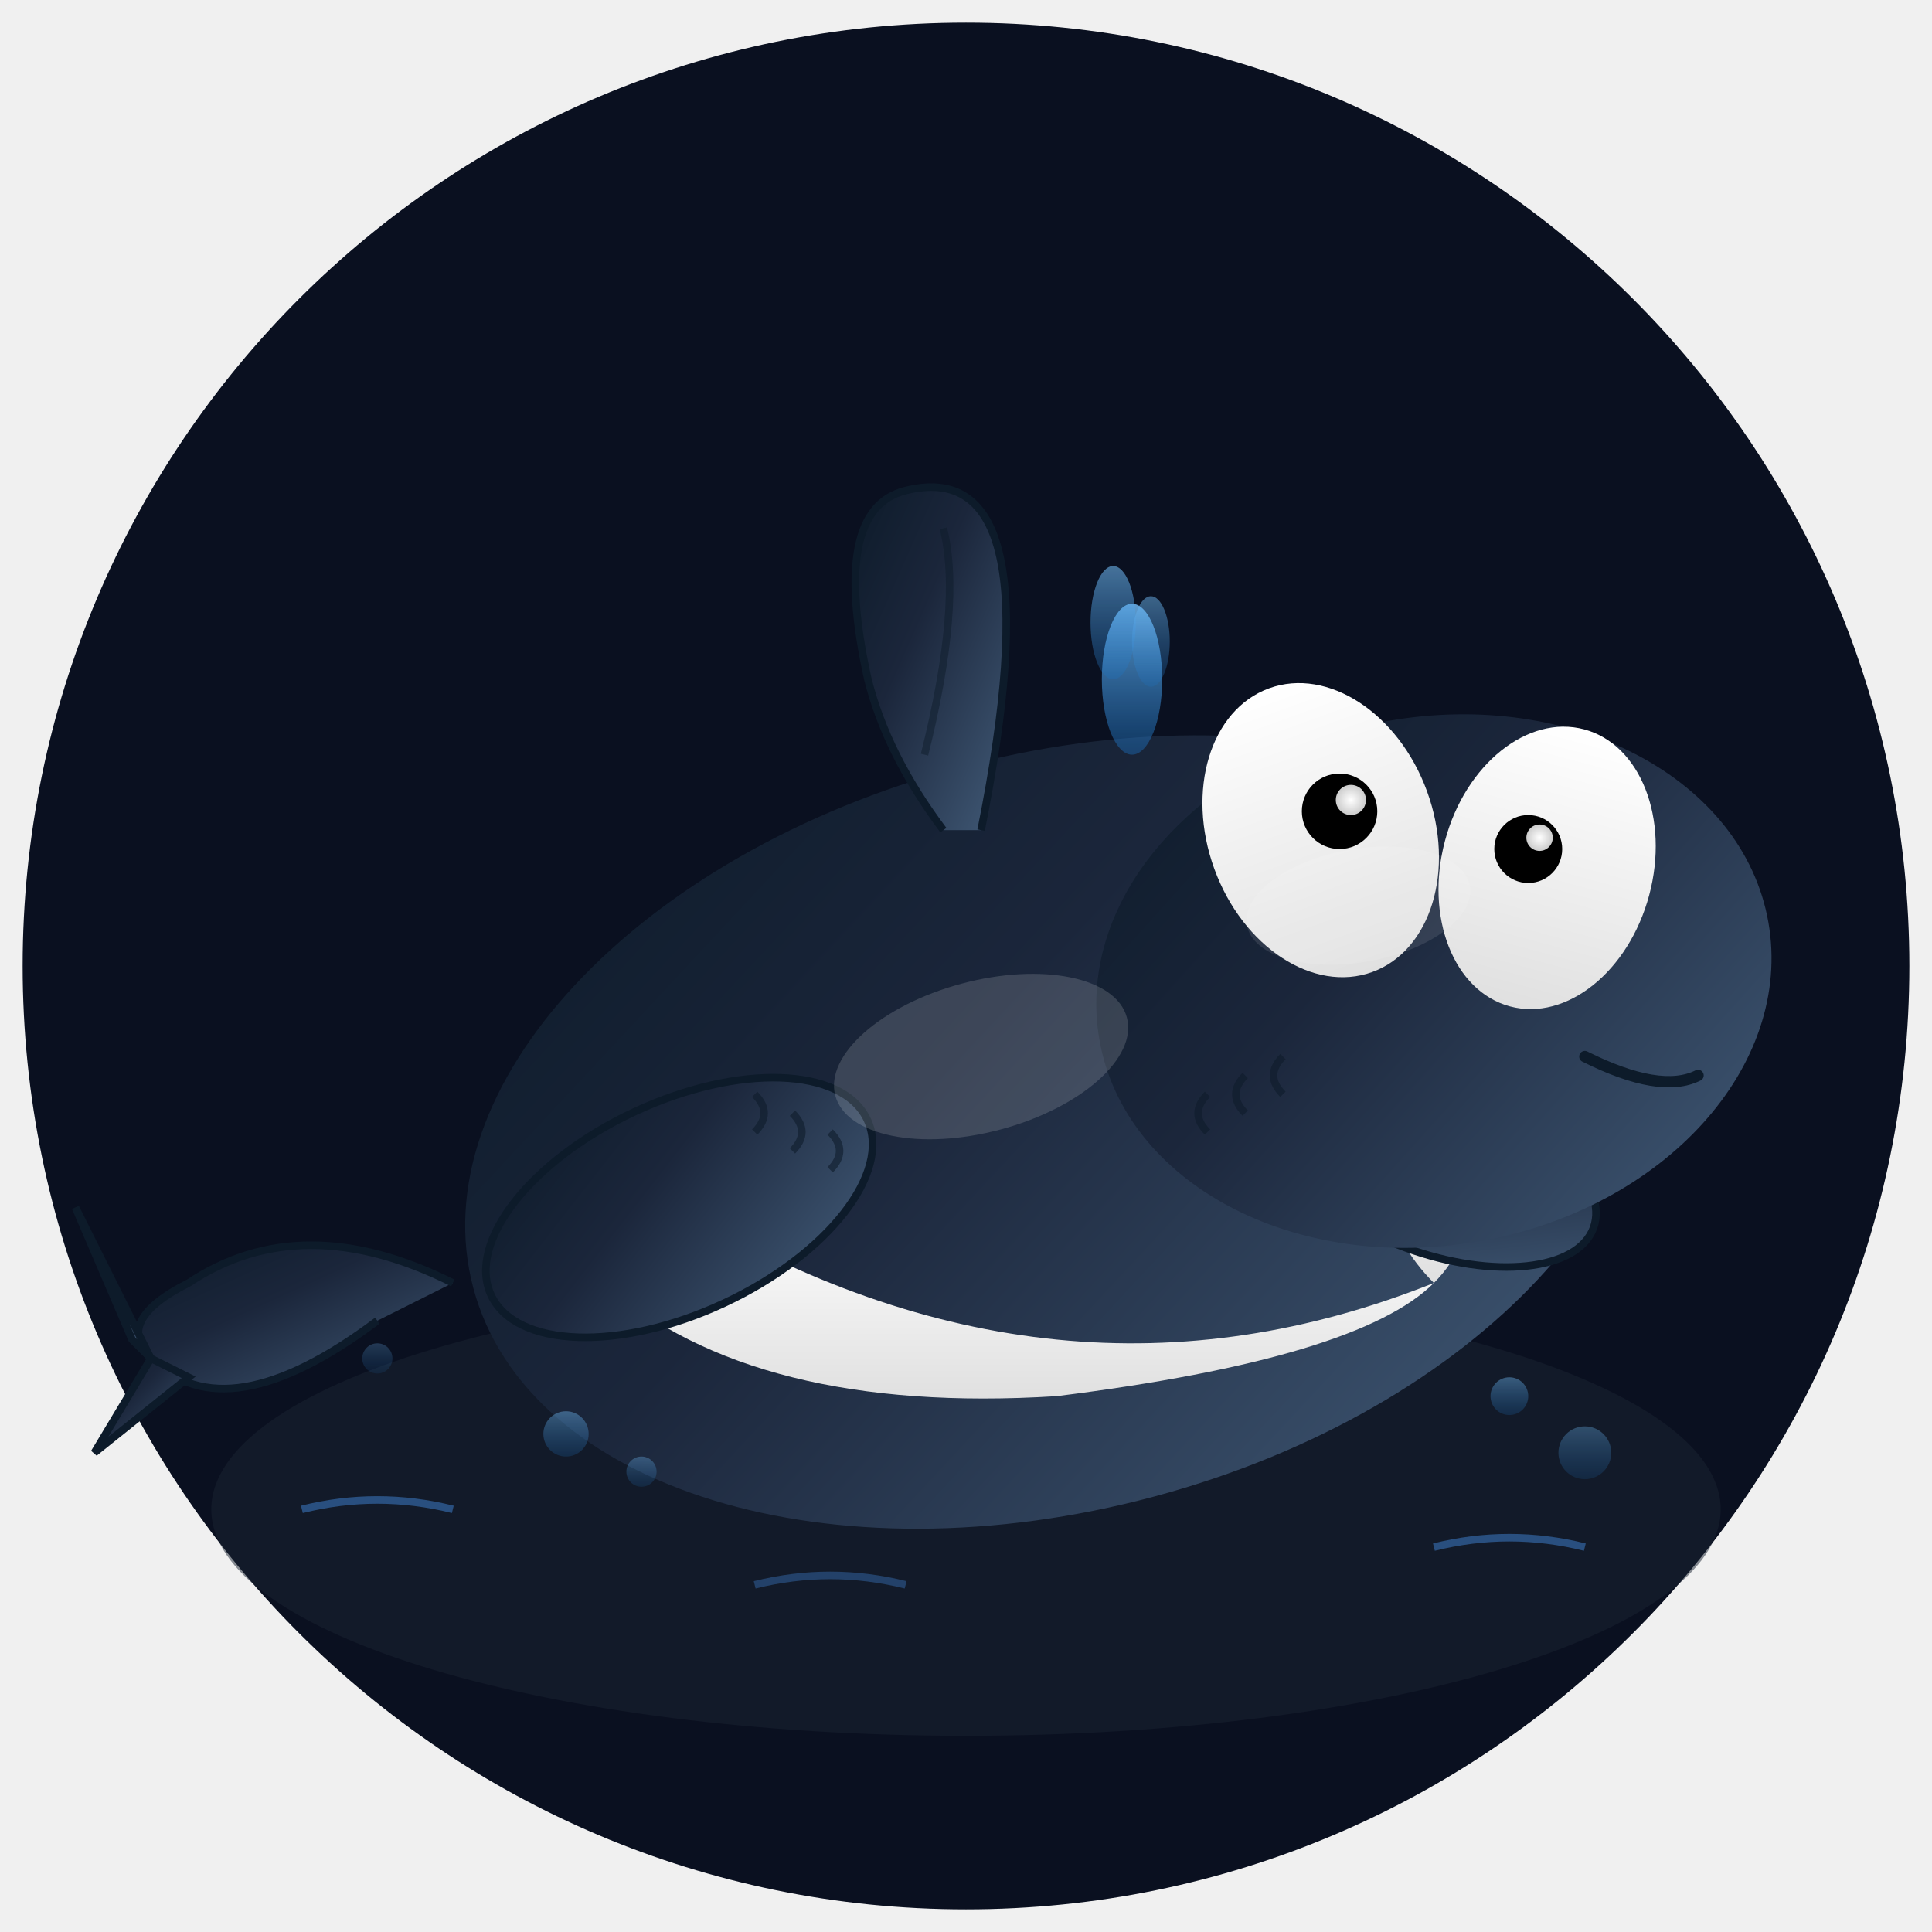
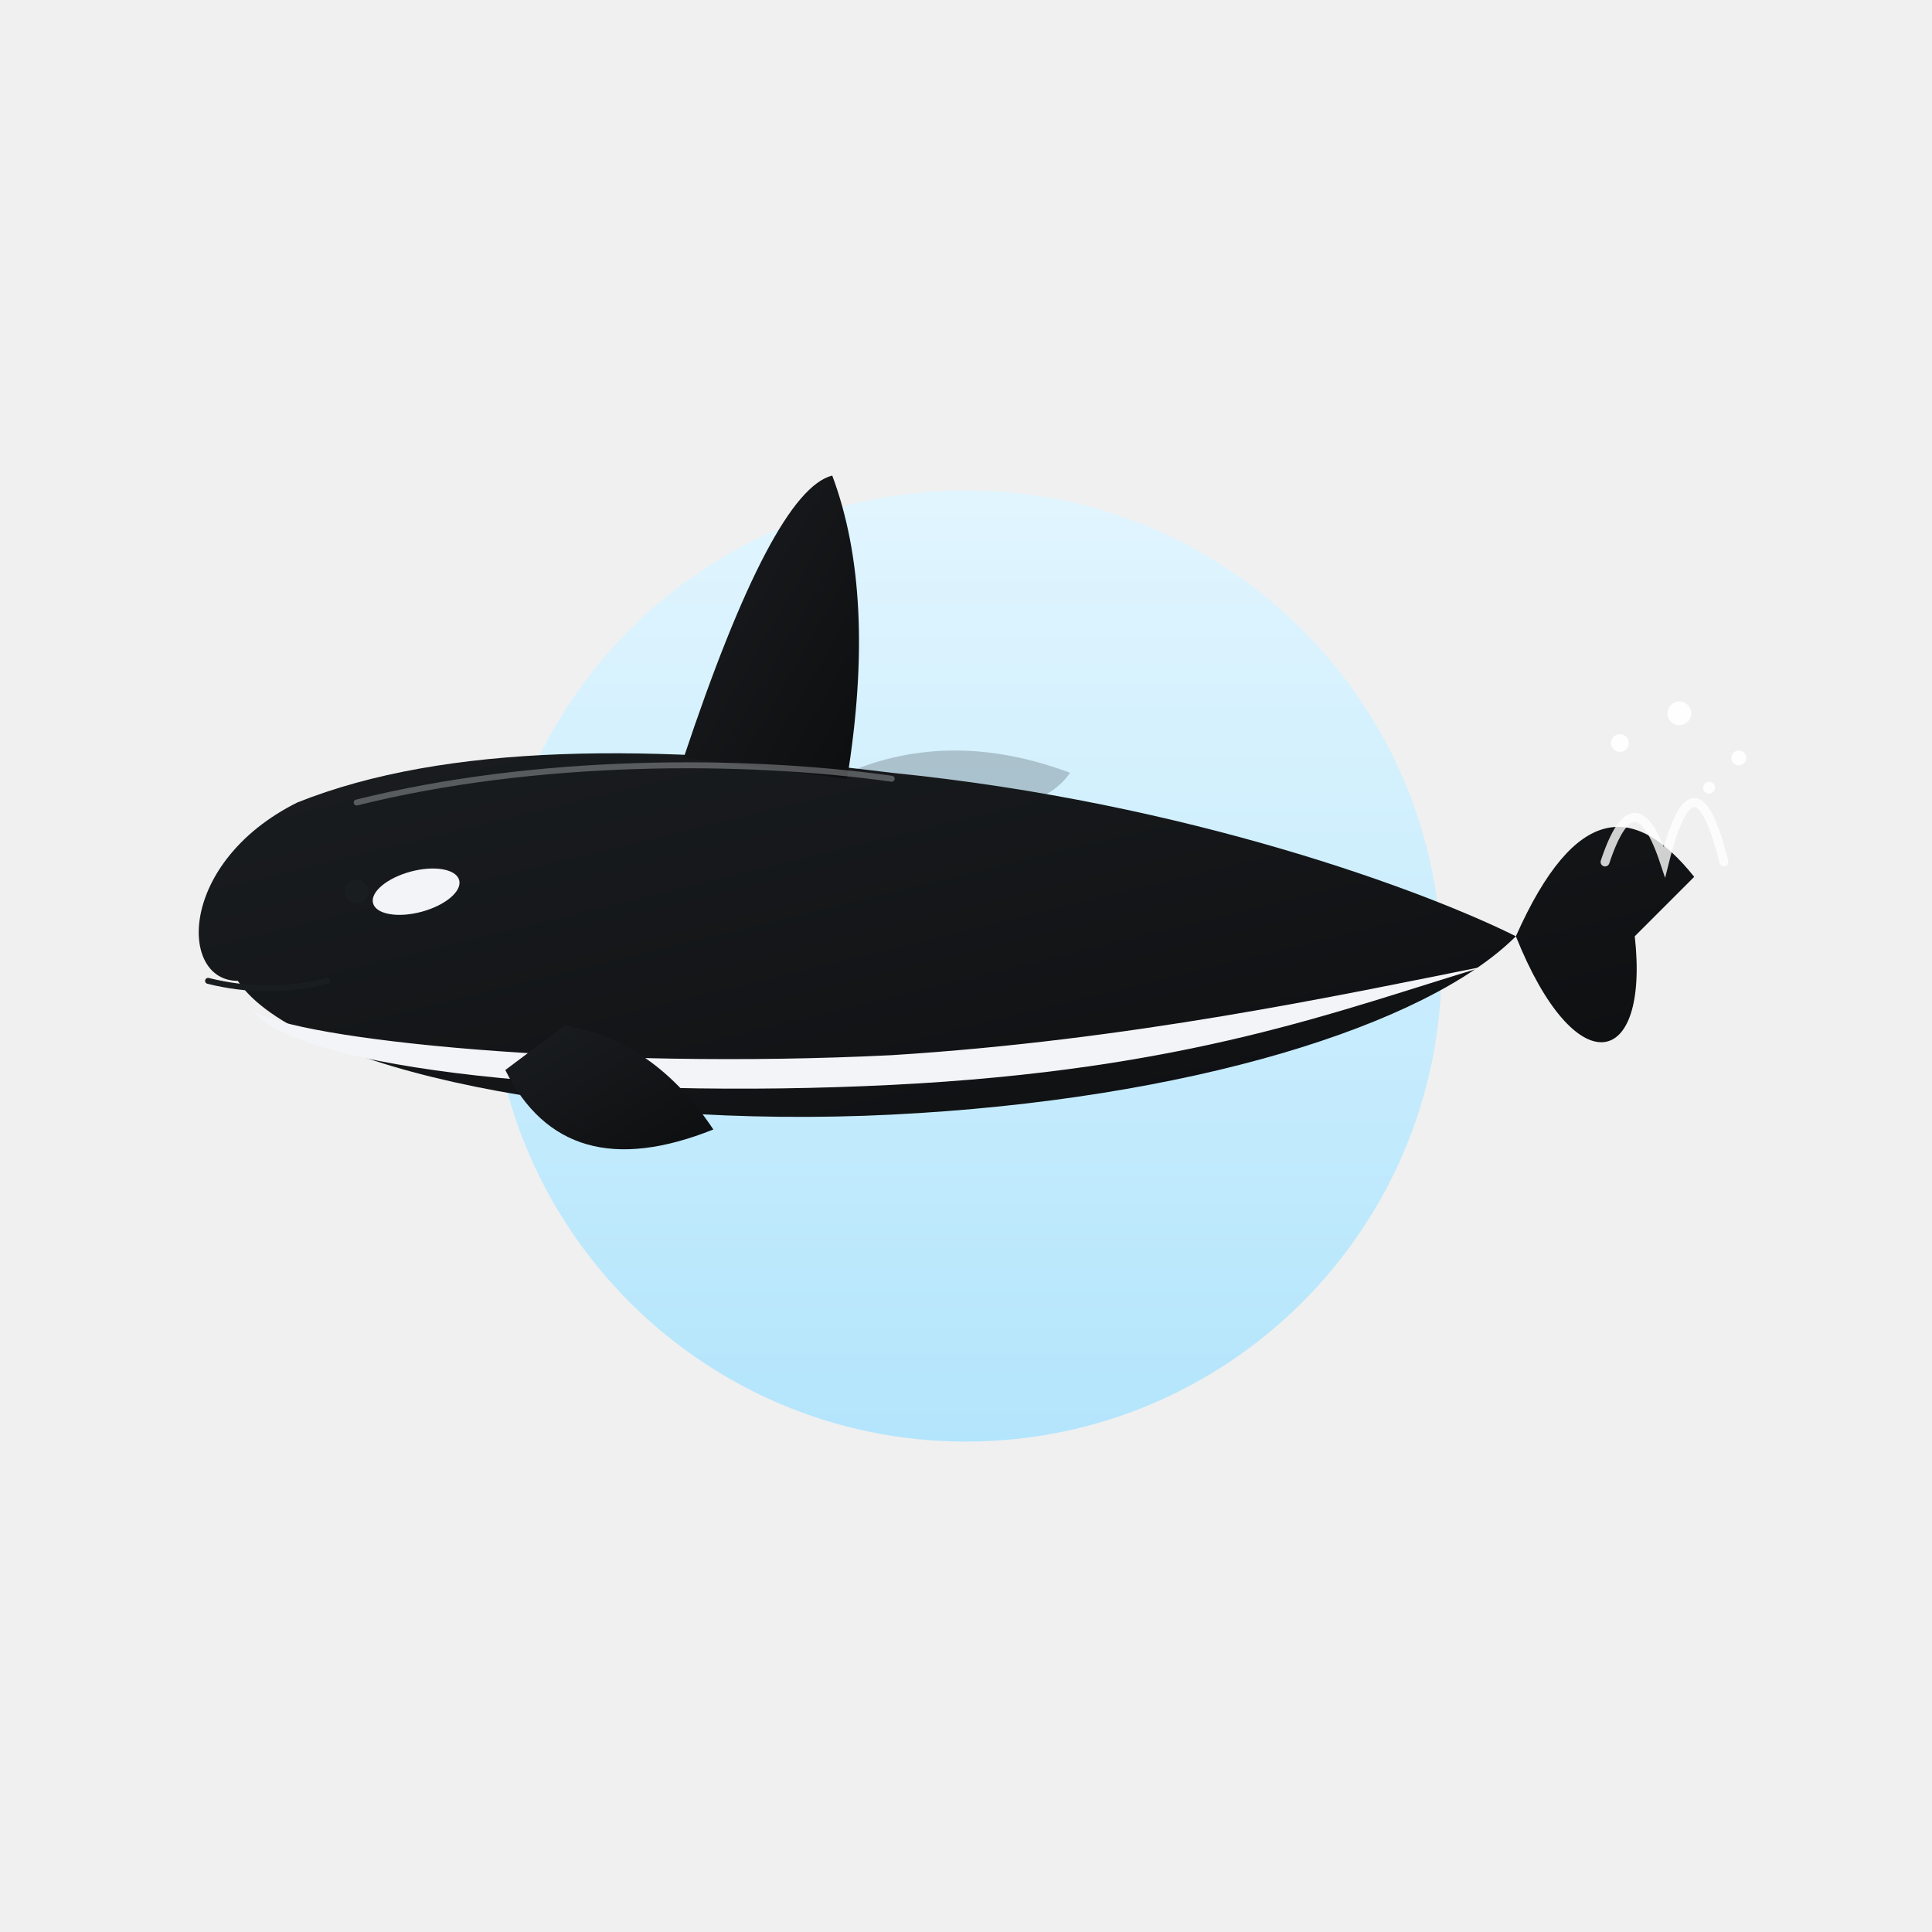
- <svg xmlns="http://www.w3.org/2000/svg" viewBox="0 0 512 512">
+ <svg xmlns="http://www.w3.org/2000/svg" viewBox="0 0 650 650" width="100%" height="100%">
  <defs>
+     <linearGradient id="waterGrad" x1="0%" y1="0%" x2="0%" y2="100%">
+       <stop offset="0%" stop-color="#E1F5FE" />
+       <stop offset="100%" stop-color="#B3E5FC" />
+     </linearGradient>
    <linearGradient id="bodyGrad" x1="0%" y1="0%" x2="100%" y2="100%">
-       <stop offset="0%" style="stop-color:#0d1b2a" />
-       <stop offset="40%" style="stop-color:#1b263b" />
-       <stop offset="100%" style="stop-color:#415a77" />
-     </linearGradient>
-     <linearGradient id="whiteGrad" x1="0%" y1="0%" x2="0%" y2="100%">
-       <stop offset="0%" style="stop-color:#ffffff" />
-       <stop offset="100%" style="stop-color:#e0e0e0" />
-     </linearGradient>
-     <radialGradient id="eyeGlow" cx="50%" cy="50%" r="50%">
-       <stop offset="0%" style="stop-color:#ffffff" />
-       <stop offset="100%" style="stop-color:#cccccc" />
-     </radialGradient>
-     <linearGradient id="splashGrad" x1="0%" y1="0%" x2="0%" y2="100%">
-       <stop offset="0%" style="stop-color:#74c0fc;stop-opacity:0.8" />
-       <stop offset="100%" style="stop-color:#1971c2;stop-opacity:0.4" />
+       <stop offset="0%" stop-color="#1A1D20" />
+       <stop offset="100%" stop-color="#0D0E10" />
    </linearGradient>
  </defs>
-   <circle cx="256" cy="256" r="250" fill="#0a1020" />
-   <ellipse cx="256" cy="400" rx="200" ry="60" fill="#1a2332" opacity="0.5" />
-   <path d="M 100 350 Q 60 380 40 360 Q 30 350 50 340 Q 80 320 120 340" fill="url(#bodyGrad)" stroke="#0d1b2a" stroke-width="2" />
-   <path d="M 40 360 L 20 320 L 35 355 Z" fill="url(#bodyGrad)" stroke="#0d1b2a" stroke-width="2" />
-   <path d="M 40 360 L 25 385 L 50 365 Z" fill="url(#bodyGrad)" stroke="#0d1b2a" stroke-width="2" />
-   <ellipse cx="280" cy="300" rx="160" ry="100" fill="url(#bodyGrad)" transform="rotate(-15 280 300)" />
-   <path d="M 180 320 Q 280 380 380 340 Q 360 360 280 370 Q 200 375 160 340 Z" fill="url(#whiteGrad)" />
-   <path d="M 380 280 Q 400 320 380 340 Q 360 320 370 290 Z" fill="url(#whiteGrad)" />
-   <path d="M 260 220 Q 280 120 240 130 Q 220 135 230 180 Q 235 200 250 220" fill="url(#bodyGrad)" stroke="#0d1b2a" stroke-width="2" />
-   <path d="M 245 200 Q 255 160 250 140" stroke="#0d1b2a" stroke-width="2" fill="none" opacity="0.5" />
-   <ellipse cx="180" cy="320" rx="55" ry="28" fill="url(#bodyGrad)" transform="rotate(-25 180 320)" stroke="#0d1b2a" stroke-width="2" />
-   <ellipse cx="380" cy="310" rx="45" ry="22" fill="url(#bodyGrad)" transform="rotate(20 380 310)" stroke="#0d1b2a" stroke-width="2" />
-   <ellipse cx="380" cy="260" rx="90" ry="70" fill="url(#bodyGrad)" transform="rotate(-10 380 260)" />
-   <ellipse cx="350" cy="220" rx="30" ry="40" fill="url(#whiteGrad)" transform="rotate(-20 350 220)" />
-   <ellipse cx="410" cy="230" rx="28" ry="38" fill="url(#whiteGrad)" transform="rotate(15 410 230)" />
-   <circle cx="355" cy="215" r="10" fill="#000000" />
-   <circle cx="405" cy="225" r="9" fill="#000000" />
-   <circle cx="358" cy="212" r="4" fill="url(#eyeGlow)" />
-   <circle cx="408" cy="222" r="3.5" fill="url(#eyeGlow)" />
-   <path d="M 420 280 Q 440 290 450 285" stroke="#0d1b2a" stroke-width="3" fill="none" stroke-linecap="round" />
-   <path d="M 200 290 Q 205 295 200 300" stroke="#0d1b2a" stroke-width="2" fill="none" opacity="0.6" />
-   <path d="M 210 295 Q 215 300 210 305" stroke="#0d1b2a" stroke-width="2" fill="none" opacity="0.6" />
-   <path d="M 220 300 Q 225 305 220 310" stroke="#0d1b2a" stroke-width="2" fill="none" opacity="0.6" />
-   <path d="M 340 280 Q 335 285 340 290" stroke="#0d1b2a" stroke-width="2" fill="none" opacity="0.6" />
-   <path d="M 330 285 Q 325 290 330 295" stroke="#0d1b2a" stroke-width="2" fill="none" opacity="0.6" />
-   <path d="M 320 290 Q 315 295 320 300" stroke="#0d1b2a" stroke-width="2" fill="none" opacity="0.6" />
-   <ellipse cx="300" cy="180" rx="8" ry="20" fill="url(#splashGrad)" />
-   <ellipse cx="295" cy="165" rx="6" ry="15" fill="url(#splashGrad)" opacity="0.7" />
-   <ellipse cx="305" cy="170" rx="5" ry="12" fill="url(#splashGrad)" opacity="0.6" />
-   <circle cx="150" cy="380" r="6" fill="url(#splashGrad)" opacity="0.5" />
-   <circle cx="170" cy="390" r="4" fill="url(#splashGrad)" opacity="0.4" />
-   <circle cx="400" cy="370" r="5" fill="url(#splashGrad)" opacity="0.5" />
-   <circle cx="420" cy="385" r="7" fill="url(#splashGrad)" opacity="0.4" />
-   <circle cx="100" cy="360" r="4" fill="url(#splashGrad)" opacity="0.3" />
-   <path d="M 80 400 Q 100 395 120 400" stroke="#4a9eff" stroke-width="2" fill="none" opacity="0.4" />
-   <path d="M 380 410 Q 400 405 420 410" stroke="#4a9eff" stroke-width="2" fill="none" opacity="0.4" />
-   <path d="M 200 420 Q 220 415 240 420" stroke="#4a9eff" stroke-width="2" fill="none" opacity="0.3" />
-   <ellipse cx="260" cy="280" rx="40" ry="20" fill="#ffffff" opacity="0.15" transform="rotate(-15 260 280)" />
-   <ellipse cx="360" cy="240" rx="30" ry="15" fill="#ffffff" opacity="0.1" transform="rotate(-10 360 240)" />
+   <g transform="translate(0 150)">
+     <circle cx="325" cy="175" r="160" fill="url(#waterGrad)" />
+     <path d="M 285 110 Q 320 95, 360 110 Q 350 125, 310 125 Z" fill="#90A4AE" opacity="0.6" />
+     <path d="M 80 180             C 60 180, 60 140, 100 120             C 150 100, 220 100, 300 110             C 400 120, 480 150, 510 165             C 530 120, 550 120, 570 145             Q 555 160, 550 165             C 555 210, 530 215, 510 165             C 480 195, 400 220, 300 225             C 200 230, 100 210, 80 180 Z" fill="url(#bodyGrad)" />
+     <path d="M 230 105 Q 260 15, 280 10 Q 295 50, 285 112 Z" fill="url(#bodyGrad)" />
+     <path d="M 85 190             C 100 210, 200 220, 300 215             C 400 210, 450 190, 500 175             C 450 185, 380 200, 300 205             C 200 210, 100 200, 85 190 Z" fill="#F2F4F8" />
+     <path d="M 170 210 Q 190 250, 240 230 Q 220 200, 190 195 Z" fill="url(#bodyGrad)" />
+     <ellipse cx="140" cy="150" rx="15" ry="7" transform="rotate(-15 140 150)" fill="#F2F4F8" />
+     <circle cx="120" cy="150" r="4" fill="#1A1D20" />
+     <path d="M 70 180 Q 90 185, 110 180" stroke="#1A1D20" stroke-width="2" fill="none" stroke-linecap="round" />
+     <path d="M 120 120 C 180 105, 250 105, 300 112" stroke="#F2F4F8" stroke-width="2" fill="none" opacity="0.3" stroke-linecap="round" />
+     <path d="M 540 140 Q 550 110, 560 140 Q 570 100, 580 140" stroke="#FFFFFF" stroke-width="3" fill="none" stroke-linecap="round" opacity="0.8" />
+     <circle cx="545" cy="100" r="3" fill="#FFFFFF" opacity="0.9" />
+     <circle cx="565" cy="90" r="4" fill="#FFFFFF" opacity="0.9" />
+     <circle cx="575" cy="115" r="2" fill="#FFFFFF" opacity="0.9" />
+     <circle cx="585" cy="105" r="2.5" fill="#FFFFFF" opacity="0.9" />
+   </g>
</svg>
